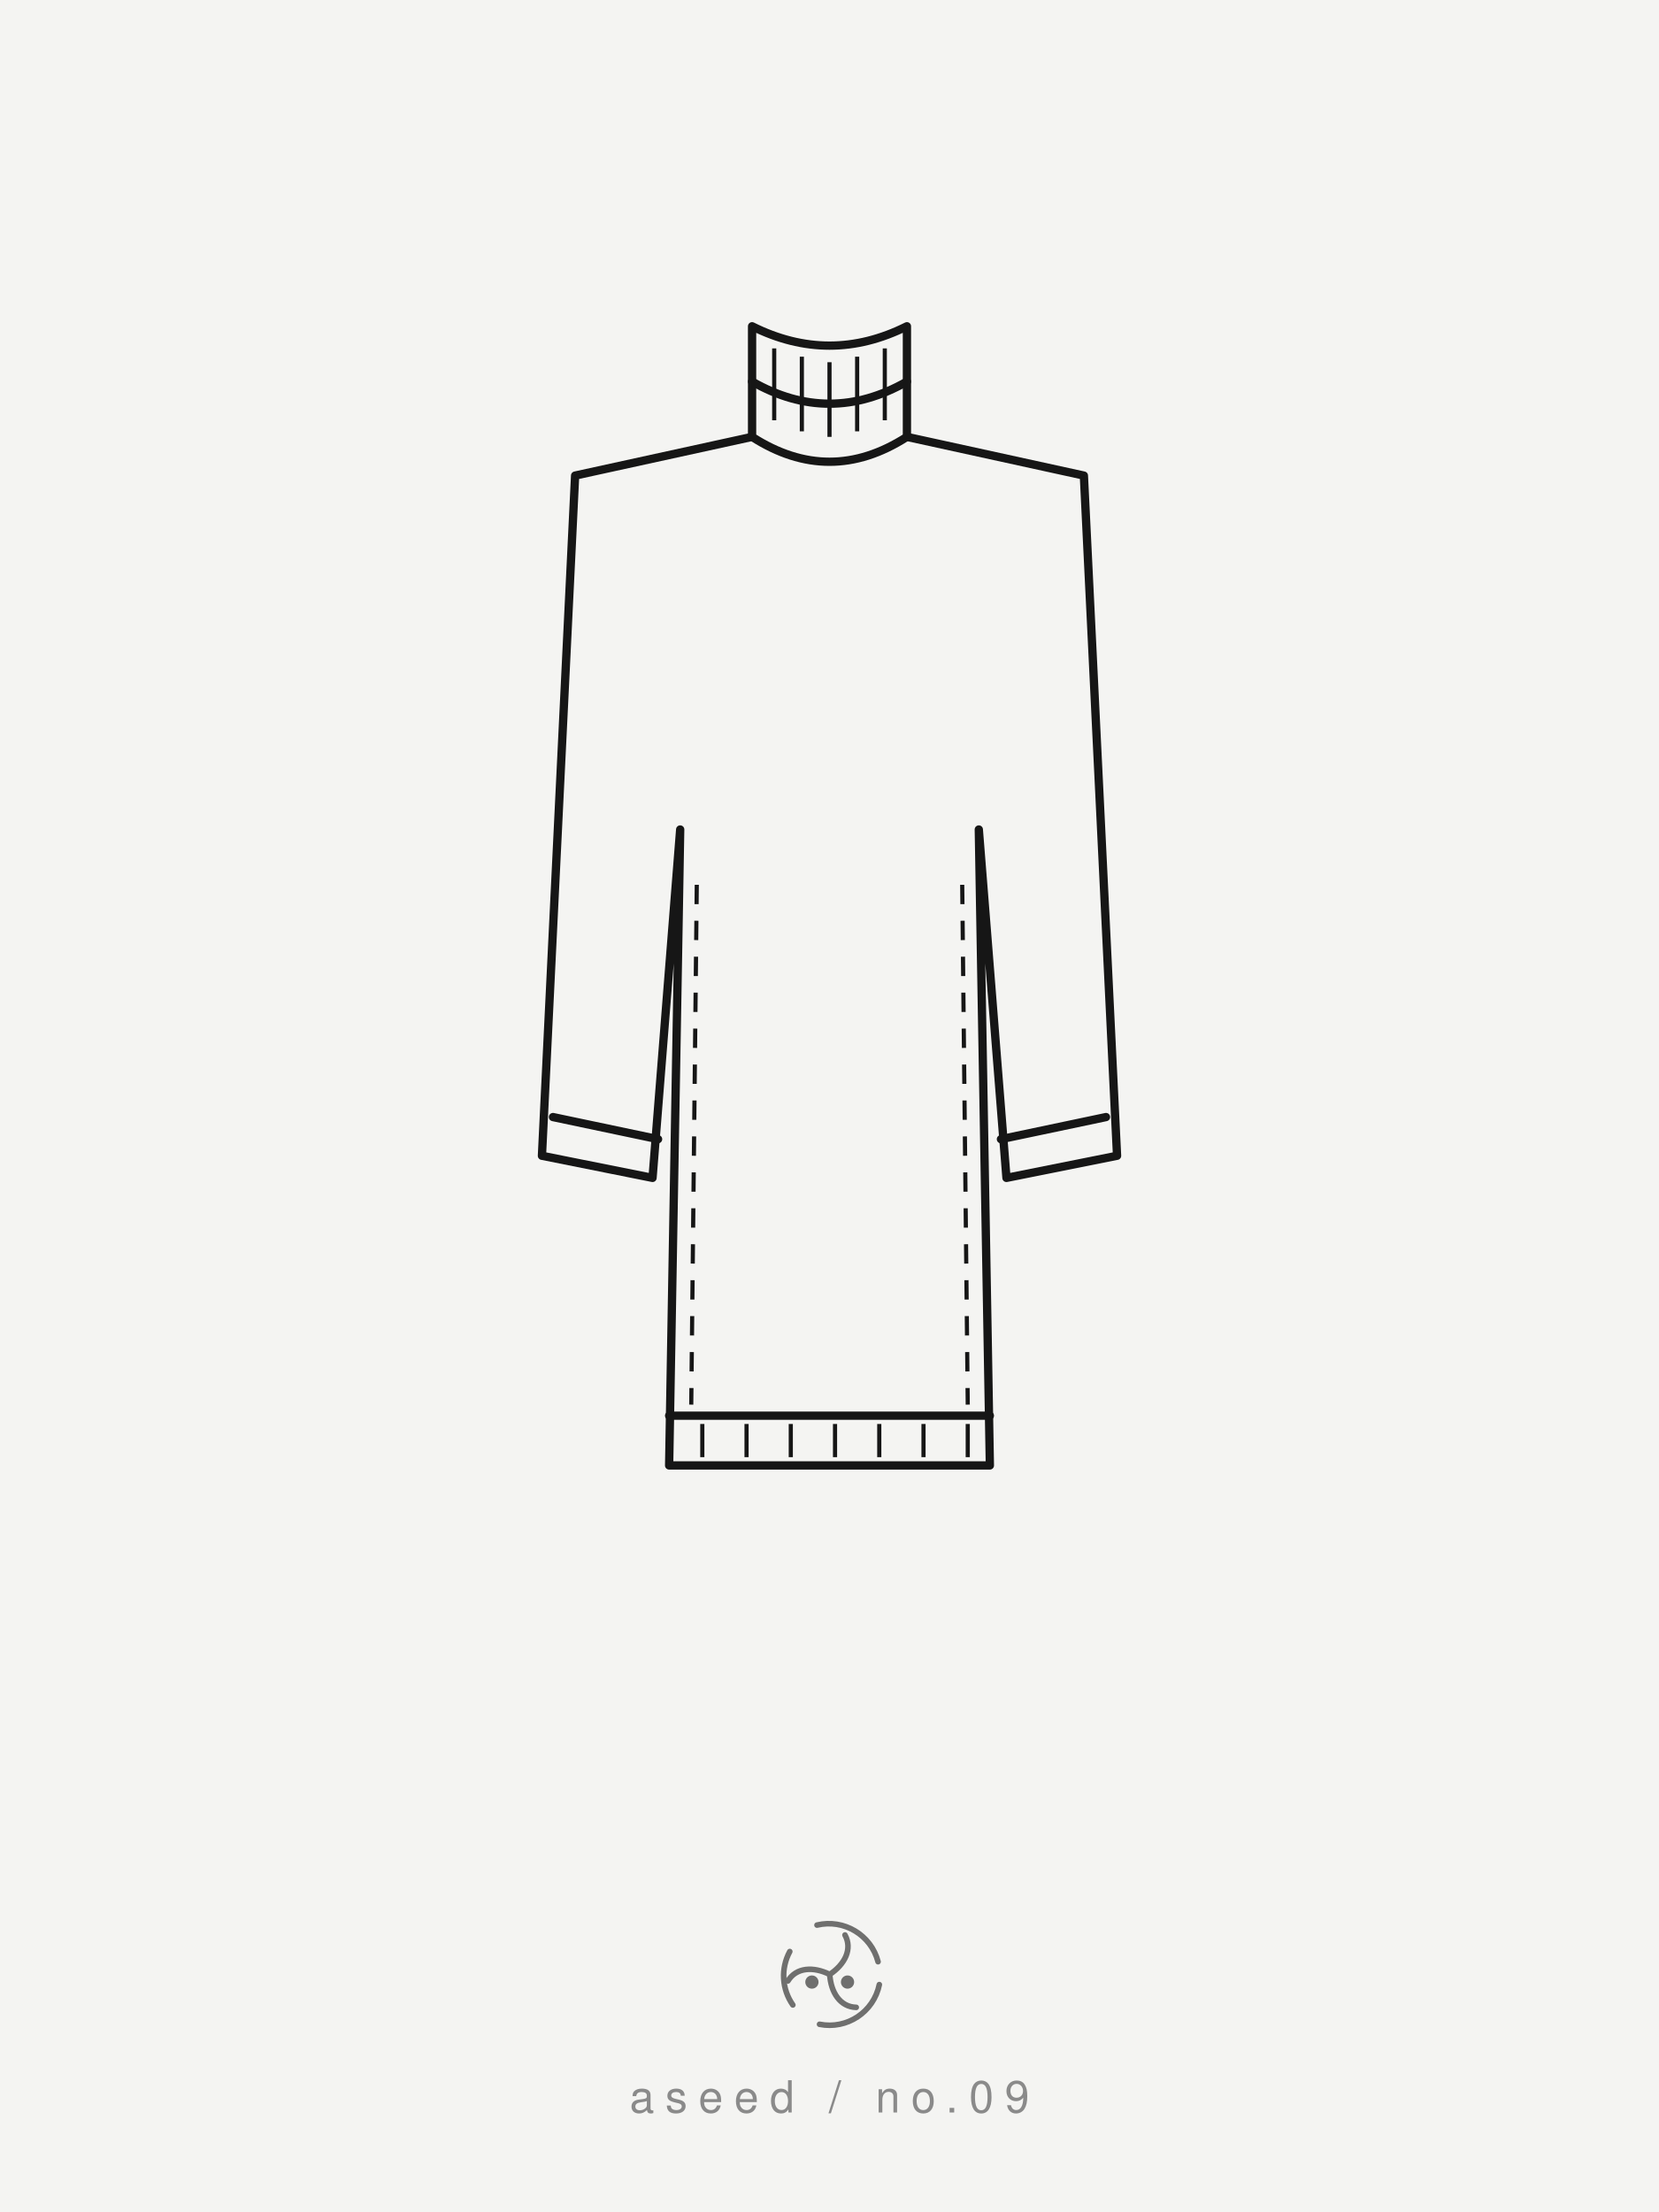
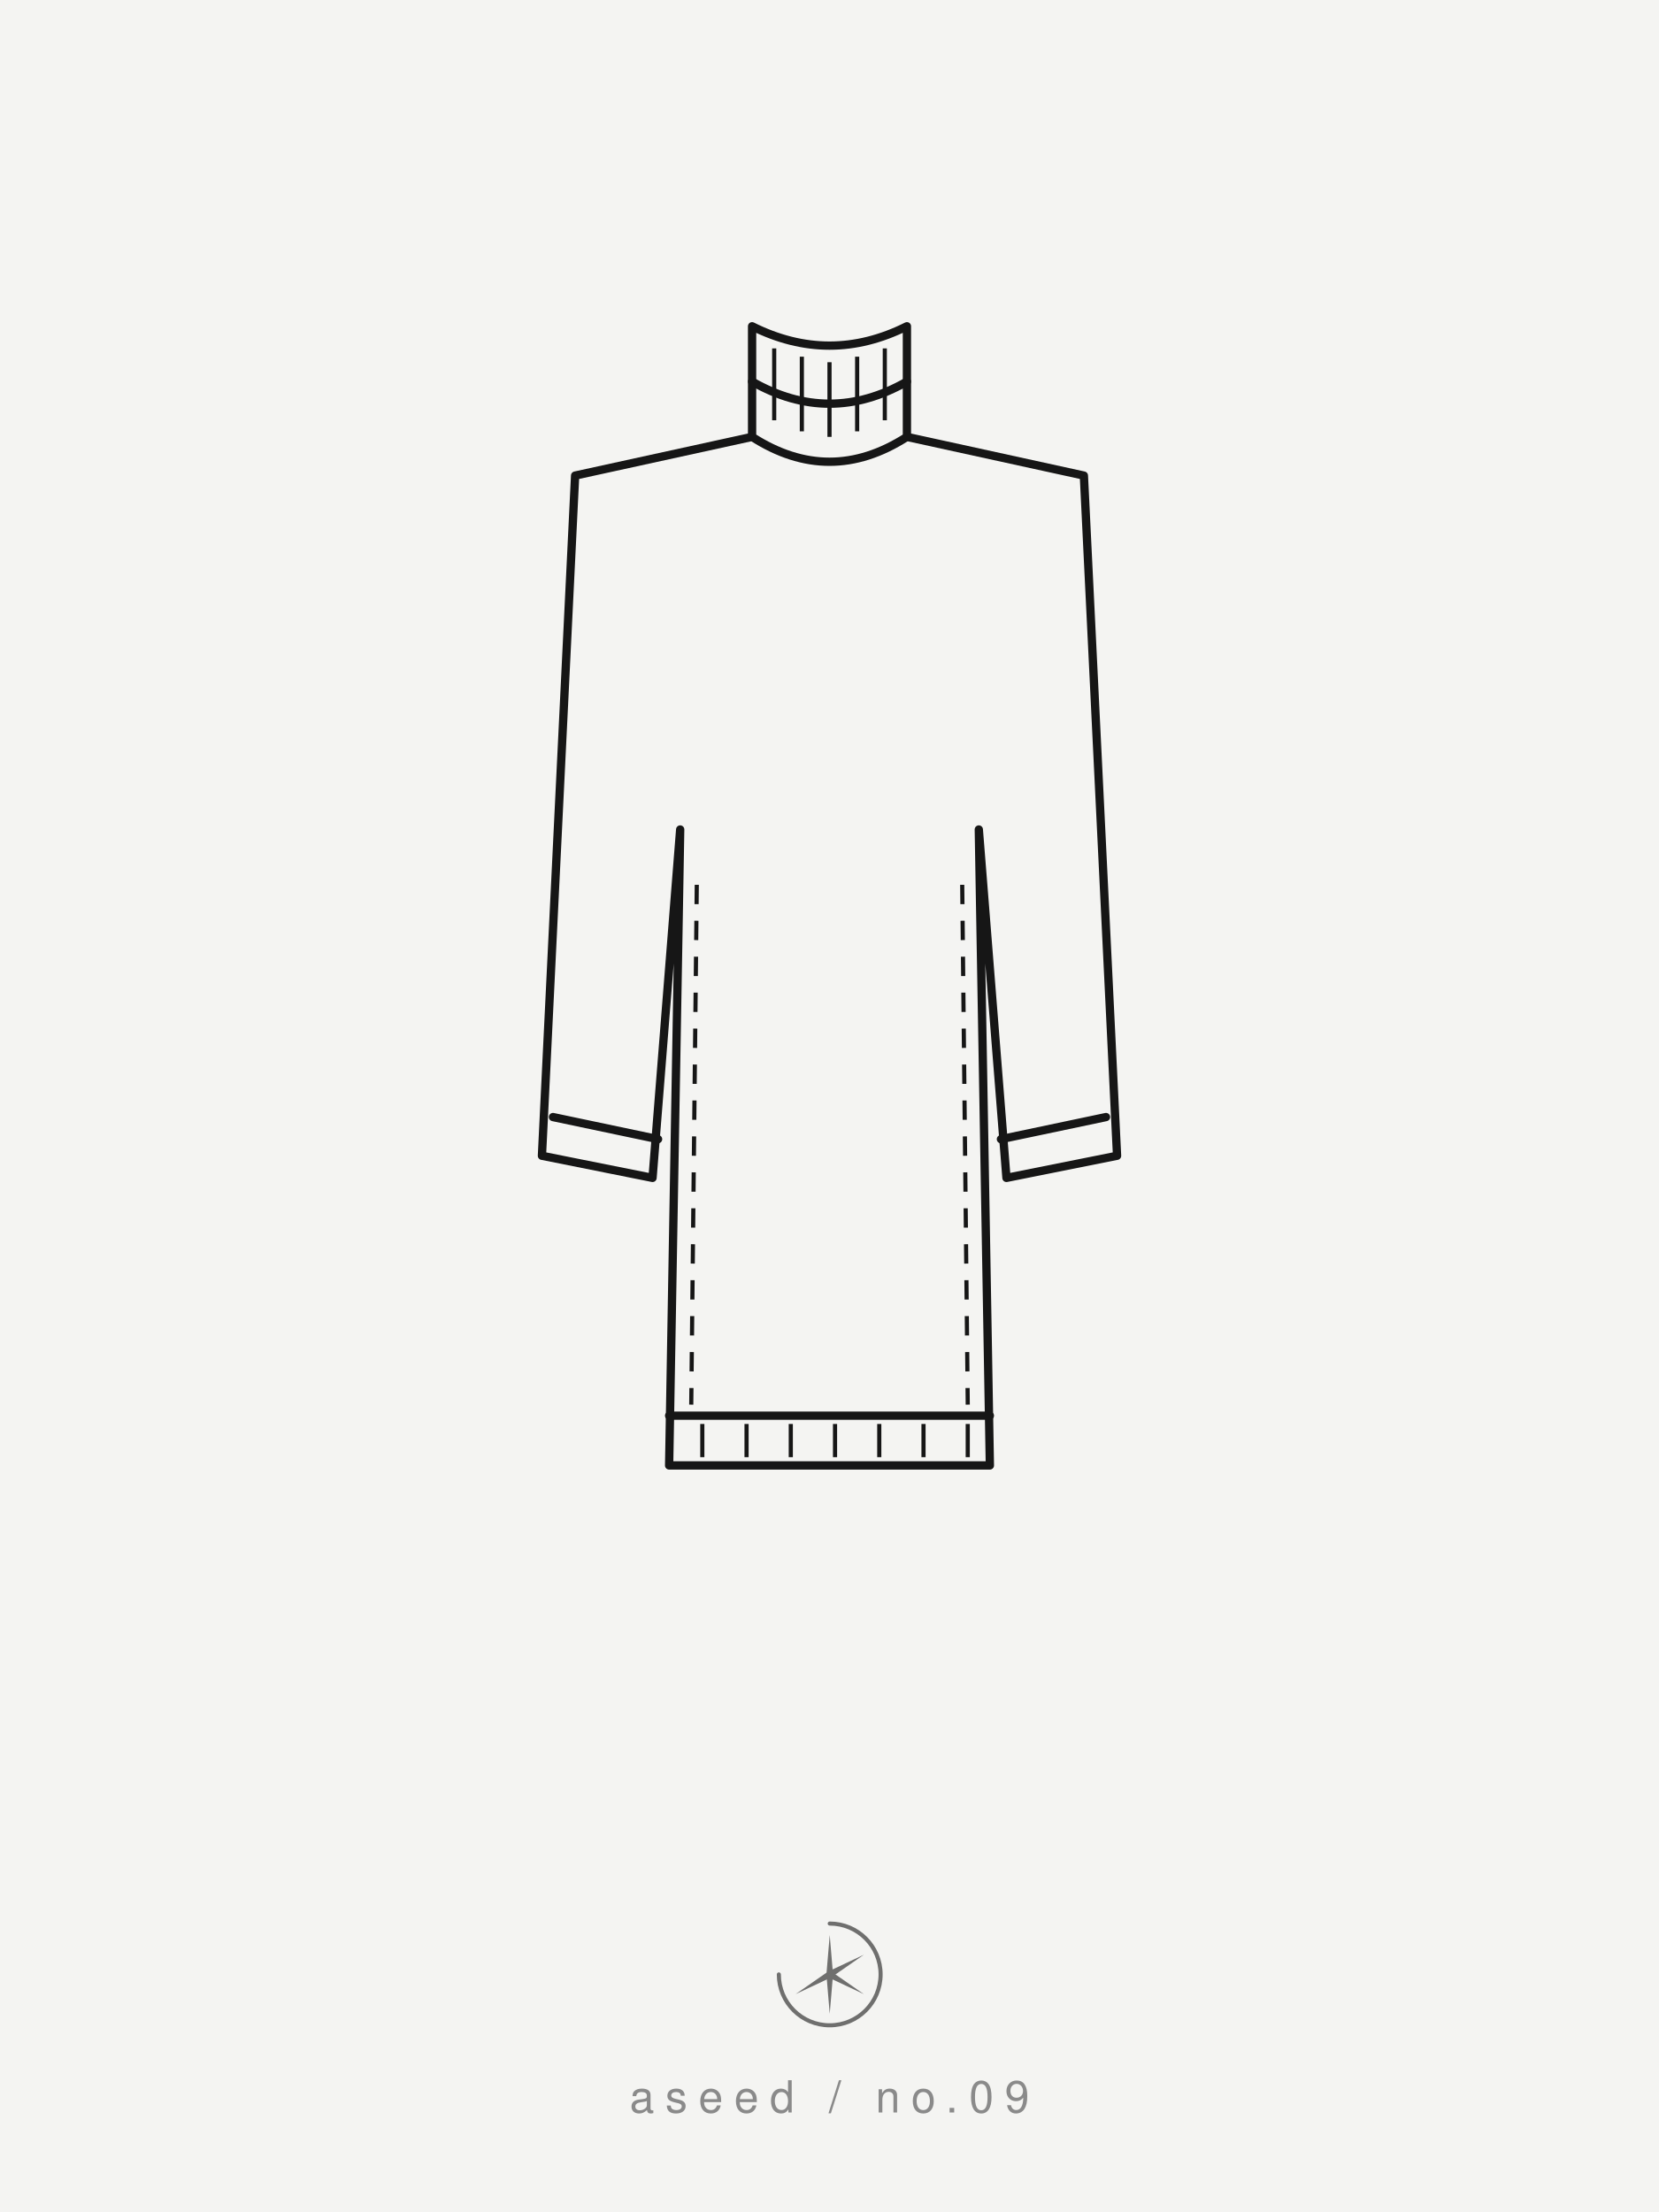
<svg xmlns="http://www.w3.org/2000/svg" viewBox="0 0 600 800">
  <rect width="600" height="800" fill="#f4f4f2" />
  <g fill="none" stroke="#161616" stroke-width="3" stroke-linecap="round" stroke-linejoin="round">
    <path d="M272,118 Q300,132 328,118 L328,158 Q300,176 272,158 Z" />
    <path d="M272,138 Q300,154 328,138" />
    <path d="M272,158 L208,172 L196,418 L236,426 L246,300 L242,530 L358,530 L354,300 L364,426 L404,418 L392,172 L328,158" />
    <path d="M242,512 L358,512" />
    <path d="M200,404 L238,412 M400,404 L362,412" />
  </g>
  <g fill="none" stroke="#161616" stroke-width="1.5">
    <path d="M280,126 L280,152 M290,129 L290,156 M300,131 L300,158 M310,129 L310,156 M320,126 L320,152" />
    <path d="M254,515 L254,527 M270,515 L270,527 M286,515 L286,527 M302,515 L302,527 M318,515 L318,527 M334,515 L334,527 M350,515 L350,527" />
  </g>
  <g fill="none" stroke="#161616" stroke-width="1.5" stroke-dasharray="7 6">
    <path d="M252,320 L250,508 M348,320 L350,508" />
  </g>
-   <g fill="none" stroke="#161616" stroke-width="2.2" stroke-linecap="round" opacity=".6" transform="translate(278,692) scale(0.92)">
-     <path d="M43.5,28 A20,20 0 0 1 20,43.6" />
-     <path d="M9.5,36 A20,20 0 0 1 8.3,15" />
-     <path d="M19,4.6 A20,20 0 0 1 43,19" />
-     <path d="M24,24 C30,20 33,14 30,8.5" />
-     <path d="M24,24 C30,20 33,14 30,8.5" transform="rotate(120 24 24)" />
-     <path d="M24,24 C30,20 33,14 30,8.5" transform="rotate(240 24 24)" />
-     <g fill="#161616" stroke="none">
-       <circle cx="31" cy="27" r="2.6" />
-       <circle cx="17" cy="27" r="2.6" />
-     </g>
+   <g fill="#161616" opacity=".6" transform="translate(278,692) scale(0.92)">
+     <path d="M24,4 A20,20 0 1 1 4,24" fill="none" stroke-linecap="round" stroke="#161616" stroke-width="1.6" />
+     <path d="M22.7,24 L24,8.5 L25.3,24 Z" />
+     <path d="M22.7,24 L24,8.5 L25.3,24 Z" transform="rotate(60 24 24)" />
+     <path d="M22.7,24 L24,8.5 L25.3,24 Z" transform="rotate(120 24 24)" />
+     <path d="M22.7,24 L24,8.5 L25.3,24 Z" transform="rotate(180 24 24)" />
+     <path d="M22.7,24 L24,8.5 L25.3,24 Z" transform="rotate(240 24 24)" />
  </g>
  <text x="300" y="764" font-family="Helvetica, Arial, sans-serif" font-size="16" letter-spacing="4" fill="#8a8a8a" text-anchor="middle">aseed / no.09</text>
</svg>
